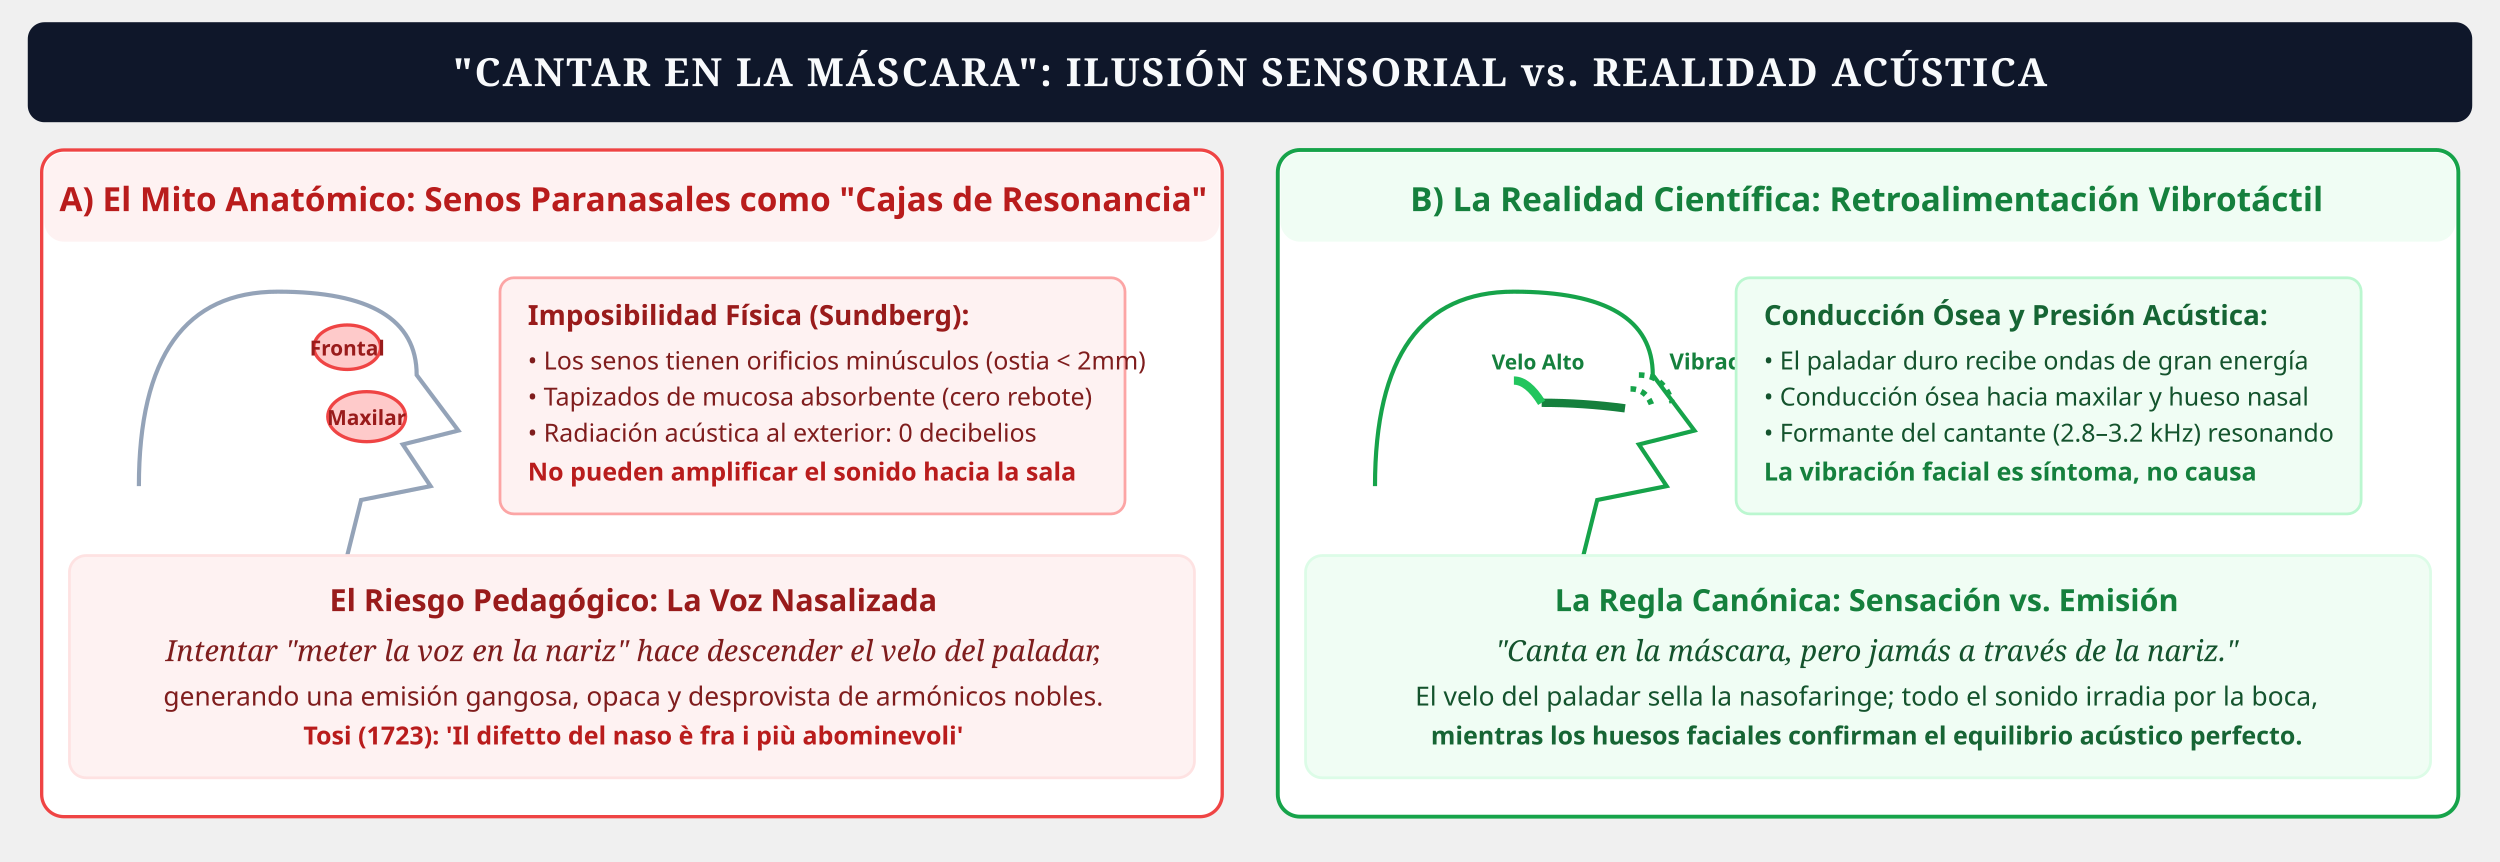
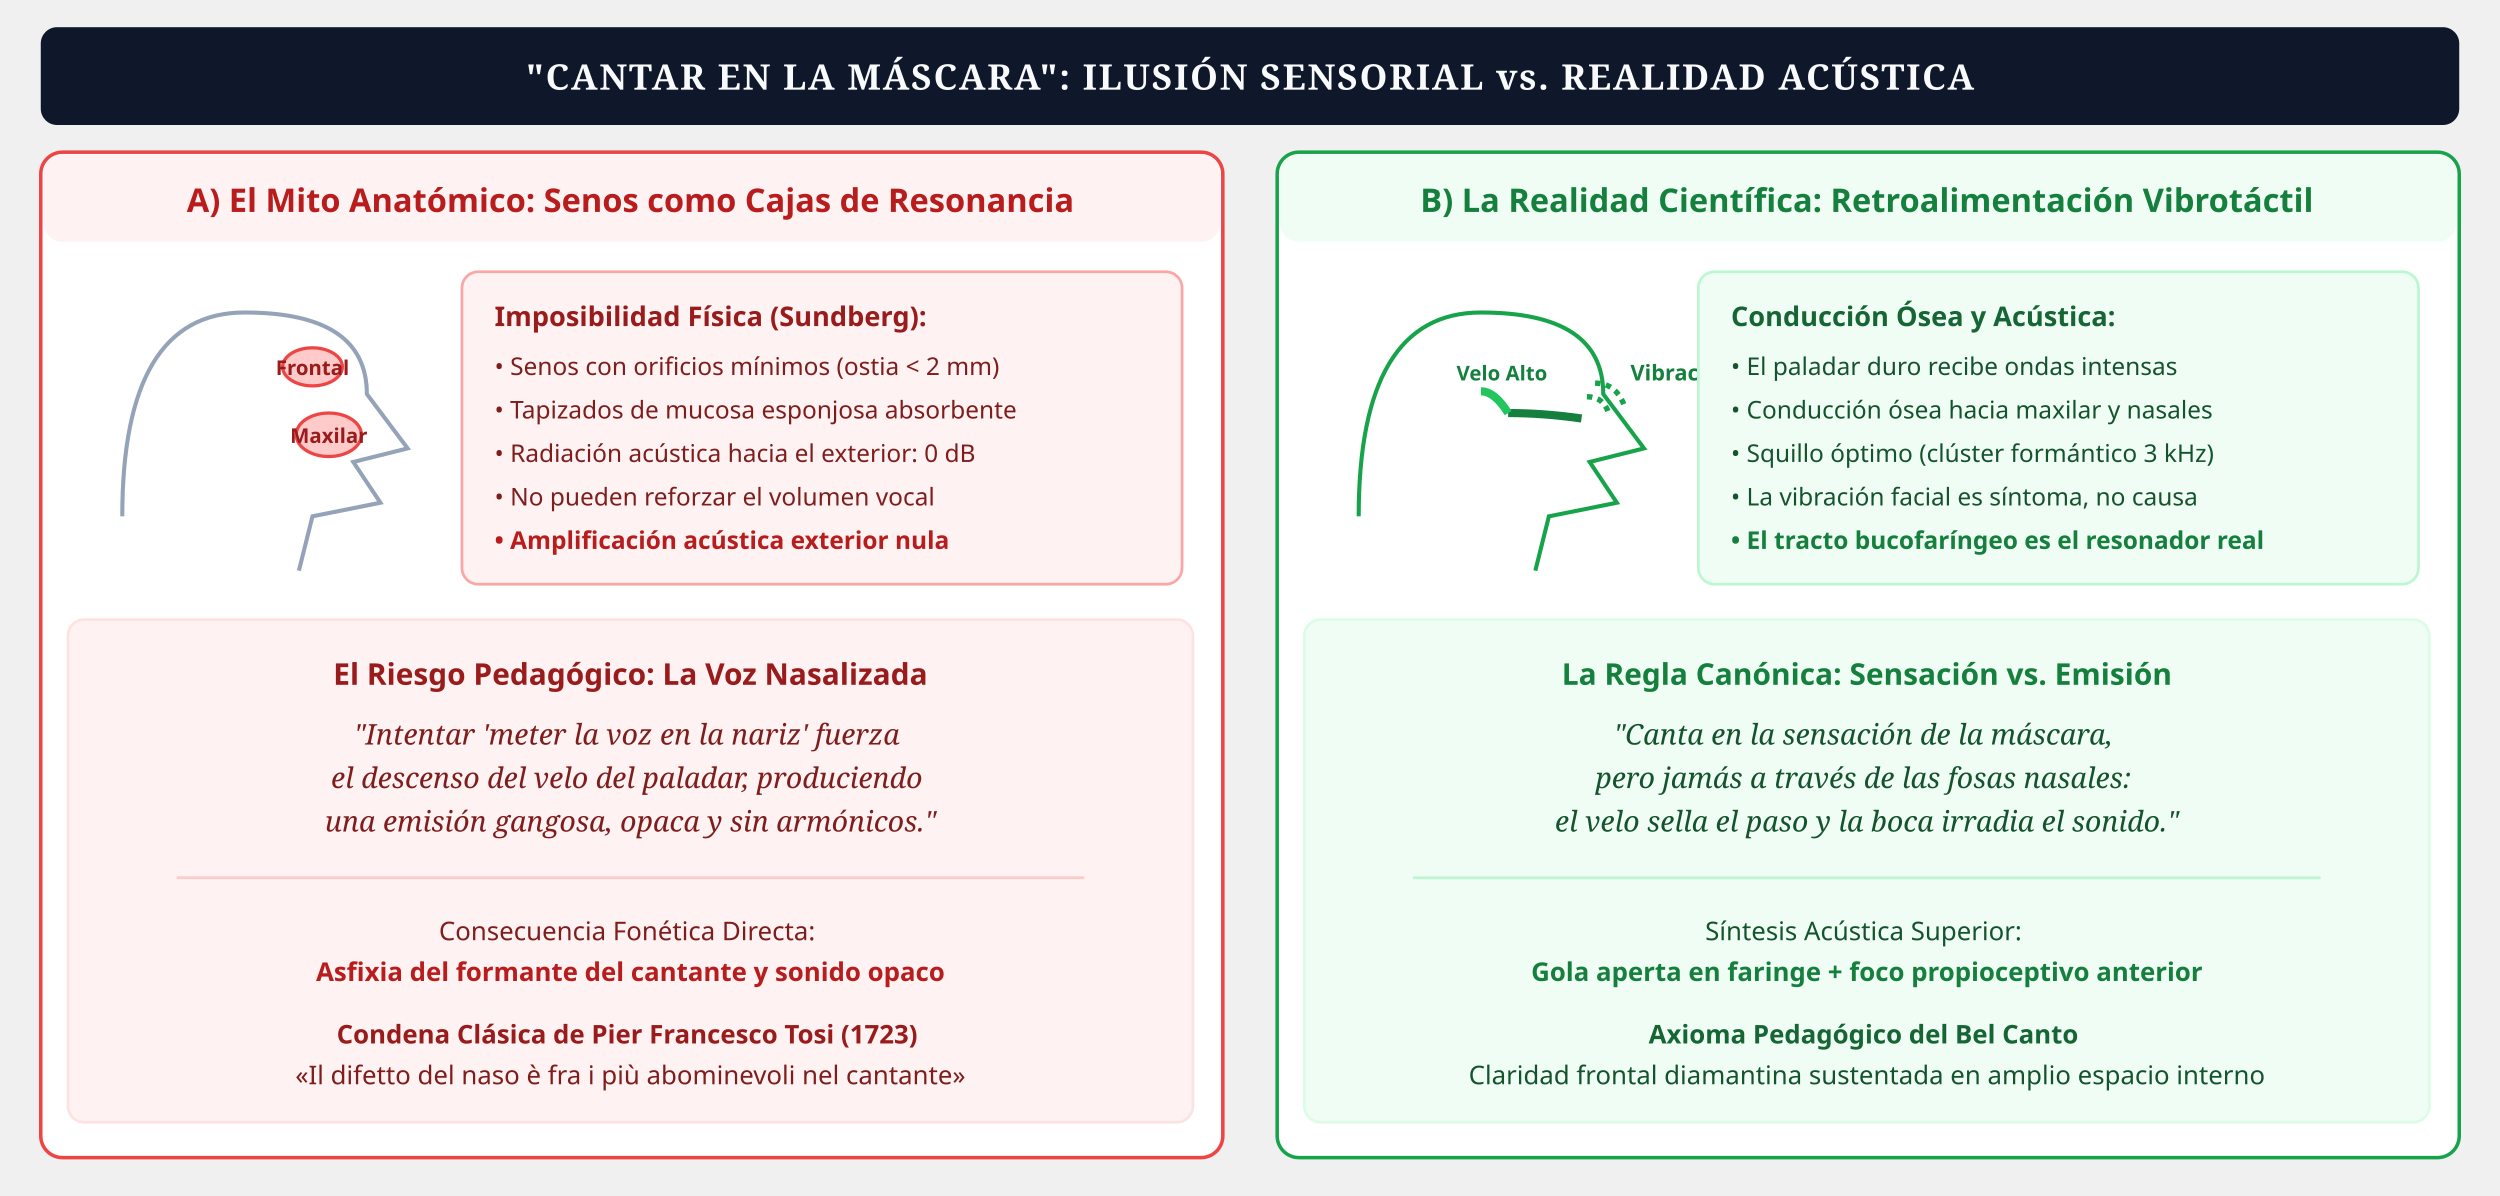
- <svg xmlns="http://www.w3.org/2000/svg" viewBox="0 0 900 310" width="100%" height="auto" style="background:#ffffff; border:1px solid #cbd5e1; border-radius:10px; padding:12px; box-shadow: 0 2px 8px rgba(0,0,0,0.05);">
-   <rect x="10" y="8" width="880" height="36" rx="6" fill="#0f172a" />
-   <text x="450" y="31" text-anchor="middle" font-family="'Cinzel', serif" font-size="14" font-weight="700" fill="#f8fafc" letter-spacing="0.05em">"CANTAR EN LA MÁSCARA": ILUSIÓN SENSORIAL vs. REALIDAD ACÚSTICA</text>
-   <rect x="15" y="54" width="425" height="240" rx="8" fill="#ffffff" stroke="#ef4444" stroke-width="1.2" />
-   <rect x="16" y="55" width="423" height="32" rx="7" fill="#fef2f2" />
-   <text x="228" y="76" text-anchor="middle" font-family="'Plus Jakarta Sans', sans-serif" font-weight="700" font-size="12" fill="#b91c1c">A) El Mito Anatómico: Senos Paranasales como "Cajas de Resonancia"</text>
-   <g transform="translate(30, 95)">
-     <path d="M 20 80 Q 20 10 70 10 Q 120 10 120 40 L 135 60 L 115 65 L 125 80 L 100 85 L 95 105" fill="none" stroke="#94a3b8" stroke-width="1.5" />
-     <ellipse cx="95" cy="30" rx="12" ry="8" fill="#fecaca" stroke="#ef4444" stroke-width="1.2" />
-     <text x="95" y="33" text-anchor="middle" font-family="'Plus Jakarta Sans', sans-serif" font-size="7.5" font-weight="700" fill="#991b1b">Frontal</text>
-     <ellipse cx="102" cy="55" rx="14" ry="9" fill="#fecaca" stroke="#ef4444" stroke-width="1.2" />
-     <text x="102" y="58" text-anchor="middle" font-family="'Plus Jakarta Sans', sans-serif" font-size="7.5" font-weight="700" fill="#991b1b">Maxilar</text>
-     <rect x="150" y="5" width="225" height="85" rx="5" fill="#fef2f2" stroke="#fca5a5" />
-     <text x="160" y="22" font-family="'Plus Jakarta Sans', sans-serif" font-size="10" font-weight="700" fill="#991b1b">Imposibilidad Física (Sundberg):</text>
-     <text x="160" y="38" font-family="'Plus Jakarta Sans', sans-serif" font-size="9" fill="#7f1d1d">• Los senos tienen orificios minúsculos (ostia &lt; 2mm)</text>
-     <text x="160" y="51" font-family="'Plus Jakarta Sans', sans-serif" font-size="9" fill="#7f1d1d">• Tapizados de mucosa absorbente (cero rebote)</text>
-     <text x="160" y="64" font-family="'Plus Jakarta Sans', sans-serif" font-size="9" fill="#7f1d1d">• Radiación acústica al exterior: 0 decibelios</text>
-     <text x="160" y="78" font-family="'Plus Jakarta Sans', sans-serif" font-size="9" font-weight="600" fill="#b91c1c">No pueden amplificar el sonido hacia la sala</text>
+ <svg xmlns="http://www.w3.org/2000/svg" viewBox="0 0 920 440" width="100%" height="auto" style="background:#ffffff; border:1px solid #cbd5e1; border-radius:10px; padding:12px; box-shadow: 0 2px 8px rgba(0,0,0,0.05);">
+   <rect x="15" y="10" width="890" height="36" rx="6" fill="#0f172a" />
+   <text x="460" y="33" text-anchor="middle" font-family="'Cinzel', serif" font-size="13" font-weight="700" fill="#f8fafc" letter-spacing="0.05em">"CANTAR EN LA MÁSCARA": ILUSIÓN SENSORIAL vs. REALIDAD ACÚSTICA</text>
+   <rect x="15" y="56" width="435" height="370" rx="8" fill="#ffffff" stroke="#ef4444" stroke-width="1.3" />
+   <rect x="16" y="57" width="433" height="32" rx="7" fill="#fef2f2" />
+   <text x="232" y="78" text-anchor="middle" font-family="'Plus Jakarta Sans', sans-serif" font-weight="700" font-size="12" fill="#b91c1c">A) El Mito Anatómico: Senos como Cajas de Resonancia</text>
+   <g transform="translate(25, 100)">
+     <path d="M 20 90 Q 20 15 65 15 Q 110 15 110 45 L 125 65 L 105 70 L 115 85 L 90 90 L 85 110" fill="none" stroke="#94a3b8" stroke-width="1.5" />
+     <ellipse cx="90" cy="35" rx="11" ry="7" fill="#fecaca" stroke="#ef4444" stroke-width="1.2" />
+     <text x="90" y="38" text-anchor="middle" font-family="'Plus Jakarta Sans', sans-serif" font-size="7.5" font-weight="700" fill="#991b1b">Frontal</text>
+     <ellipse cx="96" cy="60" rx="12" ry="8" fill="#fecaca" stroke="#ef4444" stroke-width="1.2" />
+     <text x="96" y="63" text-anchor="middle" font-family="'Plus Jakarta Sans', sans-serif" font-size="7.5" font-weight="700" fill="#991b1b">Maxilar</text>
+     <rect x="145" y="0" width="265" height="115" rx="6" fill="#fef2f2" stroke="#fca5a5" />
+     <text x="157" y="20" font-family="'Plus Jakarta Sans', sans-serif" font-size="10" font-weight="700" fill="#991b1b">Imposibilidad Física (Sundberg):</text>
+     <text x="157" y="38" font-family="'Plus Jakarta Sans', sans-serif" font-size="9" fill="#7f1d1d">• Senos con orificios mínimos (ostia &lt; 2 mm)</text>
+     <text x="157" y="54" font-family="'Plus Jakarta Sans', sans-serif" font-size="9" fill="#7f1d1d">• Tapizados de mucosa esponjosa absorbente</text>
+     <text x="157" y="70" font-family="'Plus Jakarta Sans', sans-serif" font-size="9" fill="#7f1d1d">• Radiación acústica hacia el exterior: 0 dB</text>
+     <text x="157" y="86" font-family="'Plus Jakarta Sans', sans-serif" font-size="9" fill="#7f1d1d">• No pueden reforzar el volumen vocal</text>
+     <text x="157" y="102" font-family="'Plus Jakarta Sans', sans-serif" font-size="9" font-weight="600" fill="#b91c1c">• Amplificación acústica exterior nula</text>
  </g>
-   <rect x="25" y="200" width="405" height="80" rx="6" fill="#fef2f2" stroke="#fee2e2" />
-   <text x="228" y="220" text-anchor="middle" font-family="'Plus Jakarta Sans', sans-serif" font-size="11" font-weight="700" fill="#991b1b">El Riesgo Pedagógico: La Voz Nasalizada</text>
-   <text x="228" y="238" text-anchor="middle" font-family="'Newsreader', serif" font-style="italic" font-size="10.5" fill="#7f1d1d">Intentar "meter la voz en la nariz" hace descender el velo del paladar,</text>
-   <text x="228" y="254" text-anchor="middle" font-family="'Plus Jakarta Sans', sans-serif" font-size="9.5" fill="#7f1d1d">generando una emisión gangosa, opaca y desprovista de armónicos nobles.</text>
-   <text x="228" y="268" text-anchor="middle" font-family="'Plus Jakarta Sans', sans-serif" font-size="9" font-weight="600" fill="#b91c1c">Tosi (1723): 'Il difetto del naso è fra i più abominevoli'</text>
-   <rect x="460" y="54" width="425" height="240" rx="8" fill="#ffffff" stroke="#16a34a" stroke-width="1.4" />
-   <rect x="461" y="55" width="423" height="32" rx="7" fill="#f0fdf4" />
-   <text x="672" y="76" text-anchor="middle" font-family="'Plus Jakarta Sans', sans-serif" font-weight="700" font-size="12" fill="#15803d">B) La Realidad Científica: Retroalimentación Vibrotáctil</text>
-   <g transform="translate(475, 95)">
-     <path d="M 20 80 Q 20 10 70 10 Q 120 10 120 40 L 135 60 L 115 65 L 125 80 L 100 85 L 95 105" fill="none" stroke="#16a34a" stroke-width="1.5" />
-     <path d="M 80 50 Q 95 50 110 52" stroke="#15803d" stroke-width="3" fill="none" />
-     <path d="M 80 50 Q 75 42 70 42" stroke="#22c55e" stroke-width="3" fill="none" />
-     <text x="62" y="38" font-family="'Plus Jakarta Sans', sans-serif" font-size="7.5" font-weight="700" fill="#15803d">Velo Alto</text>
-     <path d="M 112 45 Q 118 45 120 52 M 115 40 Q 124 40 127 50" stroke="#16a34a" stroke-width="2" fill="none" stroke-dasharray="2,2" />
-     <text x="126" y="38" font-family="'Plus Jakarta Sans', sans-serif" font-size="8" font-weight="700" fill="#15803d">Vibración</text>
-     <rect x="150" y="5" width="225" height="85" rx="5" fill="#f0fdf4" stroke="#bbf7d0" />
-     <text x="160" y="22" font-family="'Plus Jakarta Sans', sans-serif" font-size="10" font-weight="700" fill="#166534">Conducción Ósea y Presión Acústica:</text>
-     <text x="160" y="38" font-family="'Plus Jakarta Sans', sans-serif" font-size="9" fill="#14532d">• El paladar duro recibe ondas de gran energía</text>
-     <text x="160" y="51" font-family="'Plus Jakarta Sans', sans-serif" font-size="9" fill="#14532d">• Conducción ósea hacia maxilar y hueso nasal</text>
-     <text x="160" y="64" font-family="'Plus Jakarta Sans', sans-serif" font-size="9" fill="#14532d">• Formante del cantante (2.8–3.2 kHz) resonando</text>
-     <text x="160" y="78" font-family="'Plus Jakarta Sans', sans-serif" font-size="9" font-weight="600" fill="#15803d">La vibración facial es síntoma, no causa</text>
+   <g transform="translate(25, 228)">
+     <rect x="0" y="0" width="414" height="185" rx="6" fill="#fef2f2" stroke="#fee2e2" />
+     <text x="207" y="24" text-anchor="middle" font-family="'Plus Jakarta Sans', sans-serif" font-size="11" font-weight="700" fill="#991b1b">El Riesgo Pedagógico: La Voz Nasalizada</text>
+     <text x="207" y="46" text-anchor="middle" font-family="'Newsreader', serif" font-style="italic" font-size="10.5" fill="#7f1d1d">
+       <tspan x="207" dy="0">"Intentar 'meter la voz en la nariz' fuerza</tspan>
+       <tspan x="207" dy="16">el descenso del velo del paladar, produciendo</tspan>
+       <tspan x="207" dy="16">una emisión gangosa, opaca y sin armónicos."</tspan>
+     </text>
+     <line x1="40" y1="95" x2="374" y2="95" stroke="#fecaca" stroke-width="1" />
+     <text x="207" y="118" text-anchor="middle" font-family="'Plus Jakarta Sans', sans-serif" font-size="9.5" fill="#7f1d1d">
+       <tspan x="207" dy="0">Consecuencia Fonética Directa:</tspan>
+       <tspan x="207" dy="15" font-weight="600" fill="#b91c1c">Asfixia del formante del cantante y sonido opaco</tspan>
+     </text>
+     <text x="207" y="156" text-anchor="middle" font-family="'Plus Jakarta Sans', sans-serif" font-size="9.5" font-weight="700" fill="#991b1b">
+       <tspan x="207" dy="0">Condena Clásica de Pier Francesco Tosi (1723)</tspan>
+       <tspan x="207" dy="15" font-weight="500" fill="#7f1d1d">«Il difetto del naso è fra i più abominevoli nel cantante»</tspan>
+     </text>
  </g>
-   <rect x="470" y="200" width="405" height="80" rx="6" fill="#f0fdf4" stroke="#dcfce7" />
-   <text x="672" y="220" text-anchor="middle" font-family="'Plus Jakarta Sans', sans-serif" font-size="11" font-weight="700" fill="#15803d">La Regla Canónica: Sensación vs. Emisión</text>
-   <text x="672" y="238" text-anchor="middle" font-family="'Newsreader', serif" font-style="italic" font-size="10.5" fill="#14532d">"Canta en la máscara, pero jamás a través de la nariz."</text>
-   <text x="672" y="254" text-anchor="middle" font-family="'Plus Jakarta Sans', sans-serif" font-size="9.5" fill="#14532d">El velo del paladar sella la nasofaringe; todo el sonido irradia por la boca,</text>
-   <text x="672" y="268" text-anchor="middle" font-family="'Plus Jakarta Sans', sans-serif" font-size="9" font-weight="600" fill="#166534">mientras los huesos faciales confirman el equilibrio acústico perfecto.</text>
+   <rect x="470" y="56" width="435" height="370" rx="8" fill="#ffffff" stroke="#16a34a" stroke-width="1.3" />
+   <rect x="471" y="57" width="433" height="32" rx="7" fill="#f0fdf4" />
+   <text x="687" y="78" text-anchor="middle" font-family="'Plus Jakarta Sans', sans-serif" font-weight="700" font-size="12" fill="#15803d">B) La Realidad Científica: Retroalimentación Vibrotáctil</text>
+   <g transform="translate(480, 100)">
+     <path d="M 20 90 Q 20 15 65 15 Q 110 15 110 45 L 125 65 L 105 70 L 115 85 L 90 90 L 85 110" fill="none" stroke="#16a34a" stroke-width="1.5" />
+     <path d="M 75 52 Q 88 52 102 54" stroke="#15803d" stroke-width="3" fill="none" />
+     <path d="M 75 52 Q 70 44 65 44" stroke="#22c55e" stroke-width="3" fill="none" />
+     <text x="56" y="40" font-family="'Plus Jakarta Sans', sans-serif" font-size="7.5" font-weight="700" fill="#15803d">Velo Alto</text>
+     <path d="M 104 46 Q 110 46 112 52 M 107 41 Q 115 41 118 50" stroke="#16a34a" stroke-width="2" fill="none" stroke-dasharray="2,2" />
+     <text x="120" y="40" font-family="'Plus Jakarta Sans', sans-serif" font-size="8" font-weight="700" fill="#15803d">Vibración</text>
+     <rect x="145" y="0" width="265" height="115" rx="6" fill="#f0fdf4" stroke="#bbf7d0" />
+     <text x="157" y="20" font-family="'Plus Jakarta Sans', sans-serif" font-size="10" font-weight="700" fill="#166534">Conducción Ósea y Acústica:</text>
+     <text x="157" y="38" font-family="'Plus Jakarta Sans', sans-serif" font-size="9" fill="#14532d">• El paladar duro recibe ondas intensas</text>
+     <text x="157" y="54" font-family="'Plus Jakarta Sans', sans-serif" font-size="9" fill="#14532d">• Conducción ósea hacia maxilar y nasales</text>
+     <text x="157" y="70" font-family="'Plus Jakarta Sans', sans-serif" font-size="9" fill="#14532d">• Squillo óptimo (clúster formántico 3 kHz)</text>
+     <text x="157" y="86" font-family="'Plus Jakarta Sans', sans-serif" font-size="9" fill="#14532d">• La vibración facial es síntoma, no causa</text>
+     <text x="157" y="102" font-family="'Plus Jakarta Sans', sans-serif" font-size="9" font-weight="600" fill="#15803d">• El tracto bucofaríngeo es el resonador real</text>
+   </g>
+   <g transform="translate(480, 228)">
+     <rect x="0" y="0" width="414" height="185" rx="6" fill="#f0fdf4" stroke="#dcfce7" />
+     <text x="207" y="24" text-anchor="middle" font-family="'Plus Jakarta Sans', sans-serif" font-size="11" font-weight="700" fill="#15803d">La Regla Canónica: Sensación vs. Emisión</text>
+     <text x="207" y="46" text-anchor="middle" font-family="'Newsreader', serif" font-style="italic" font-size="10.5" fill="#14532d">
+       <tspan x="207" dy="0">"Canta en la sensación de la máscara,</tspan>
+       <tspan x="207" dy="16">pero jamás a través de las fosas nasales:</tspan>
+       <tspan x="207" dy="16">el velo sella el paso y la boca irradia el sonido."</tspan>
+     </text>
+     <line x1="40" y1="95" x2="374" y2="95" stroke="#bbf7d0" stroke-width="1" />
+     <text x="207" y="118" text-anchor="middle" font-family="'Plus Jakarta Sans', sans-serif" font-size="9.5" fill="#14532d">
+       <tspan x="207" dy="0">Síntesis Acústica Superior:</tspan>
+       <tspan x="207" dy="15" font-weight="600" fill="#15803d">Gola aperta en faringe + foco propioceptivo anterior</tspan>
+     </text>
+     <text x="207" y="156" text-anchor="middle" font-family="'Plus Jakarta Sans', sans-serif" font-size="9.5" font-weight="700" fill="#166534">
+       <tspan x="207" dy="0">Axioma Pedagógico del Bel Canto</tspan>
+       <tspan x="207" dy="15" font-weight="500" fill="#14532d">Claridad frontal diamantina sustentada en amplio espacio interno</tspan>
+     </text>
+   </g>
</svg>
